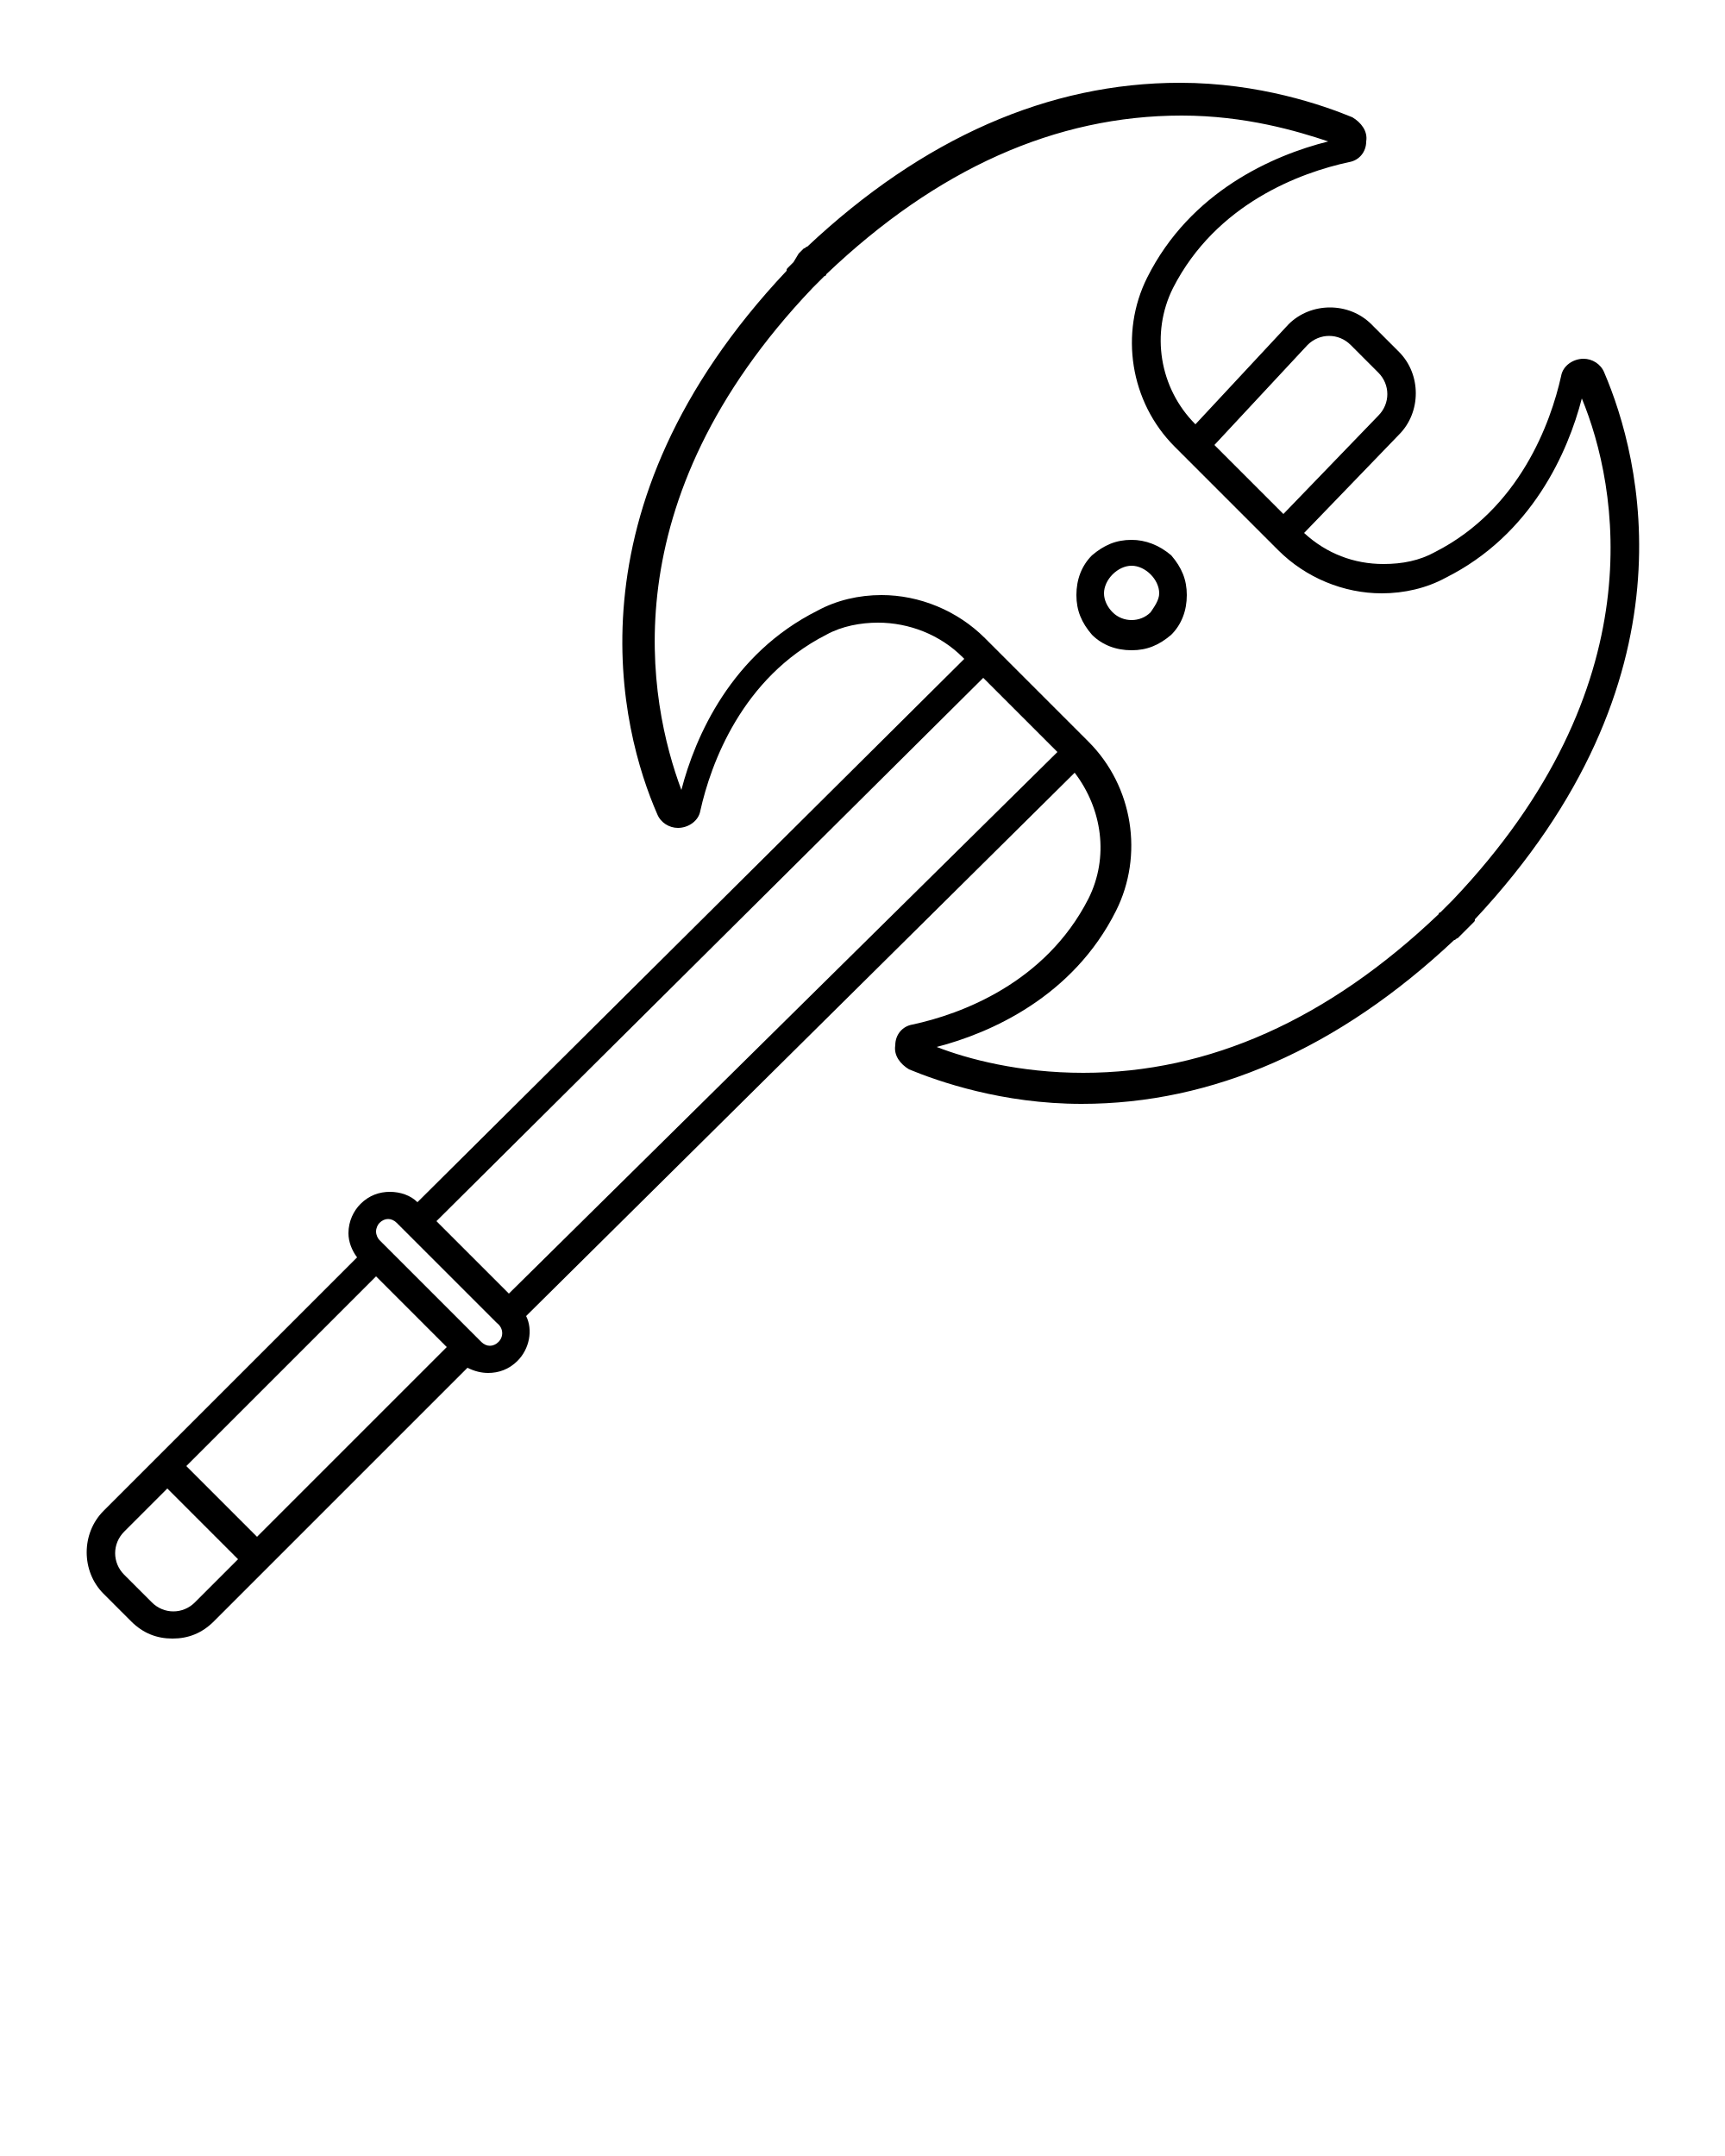
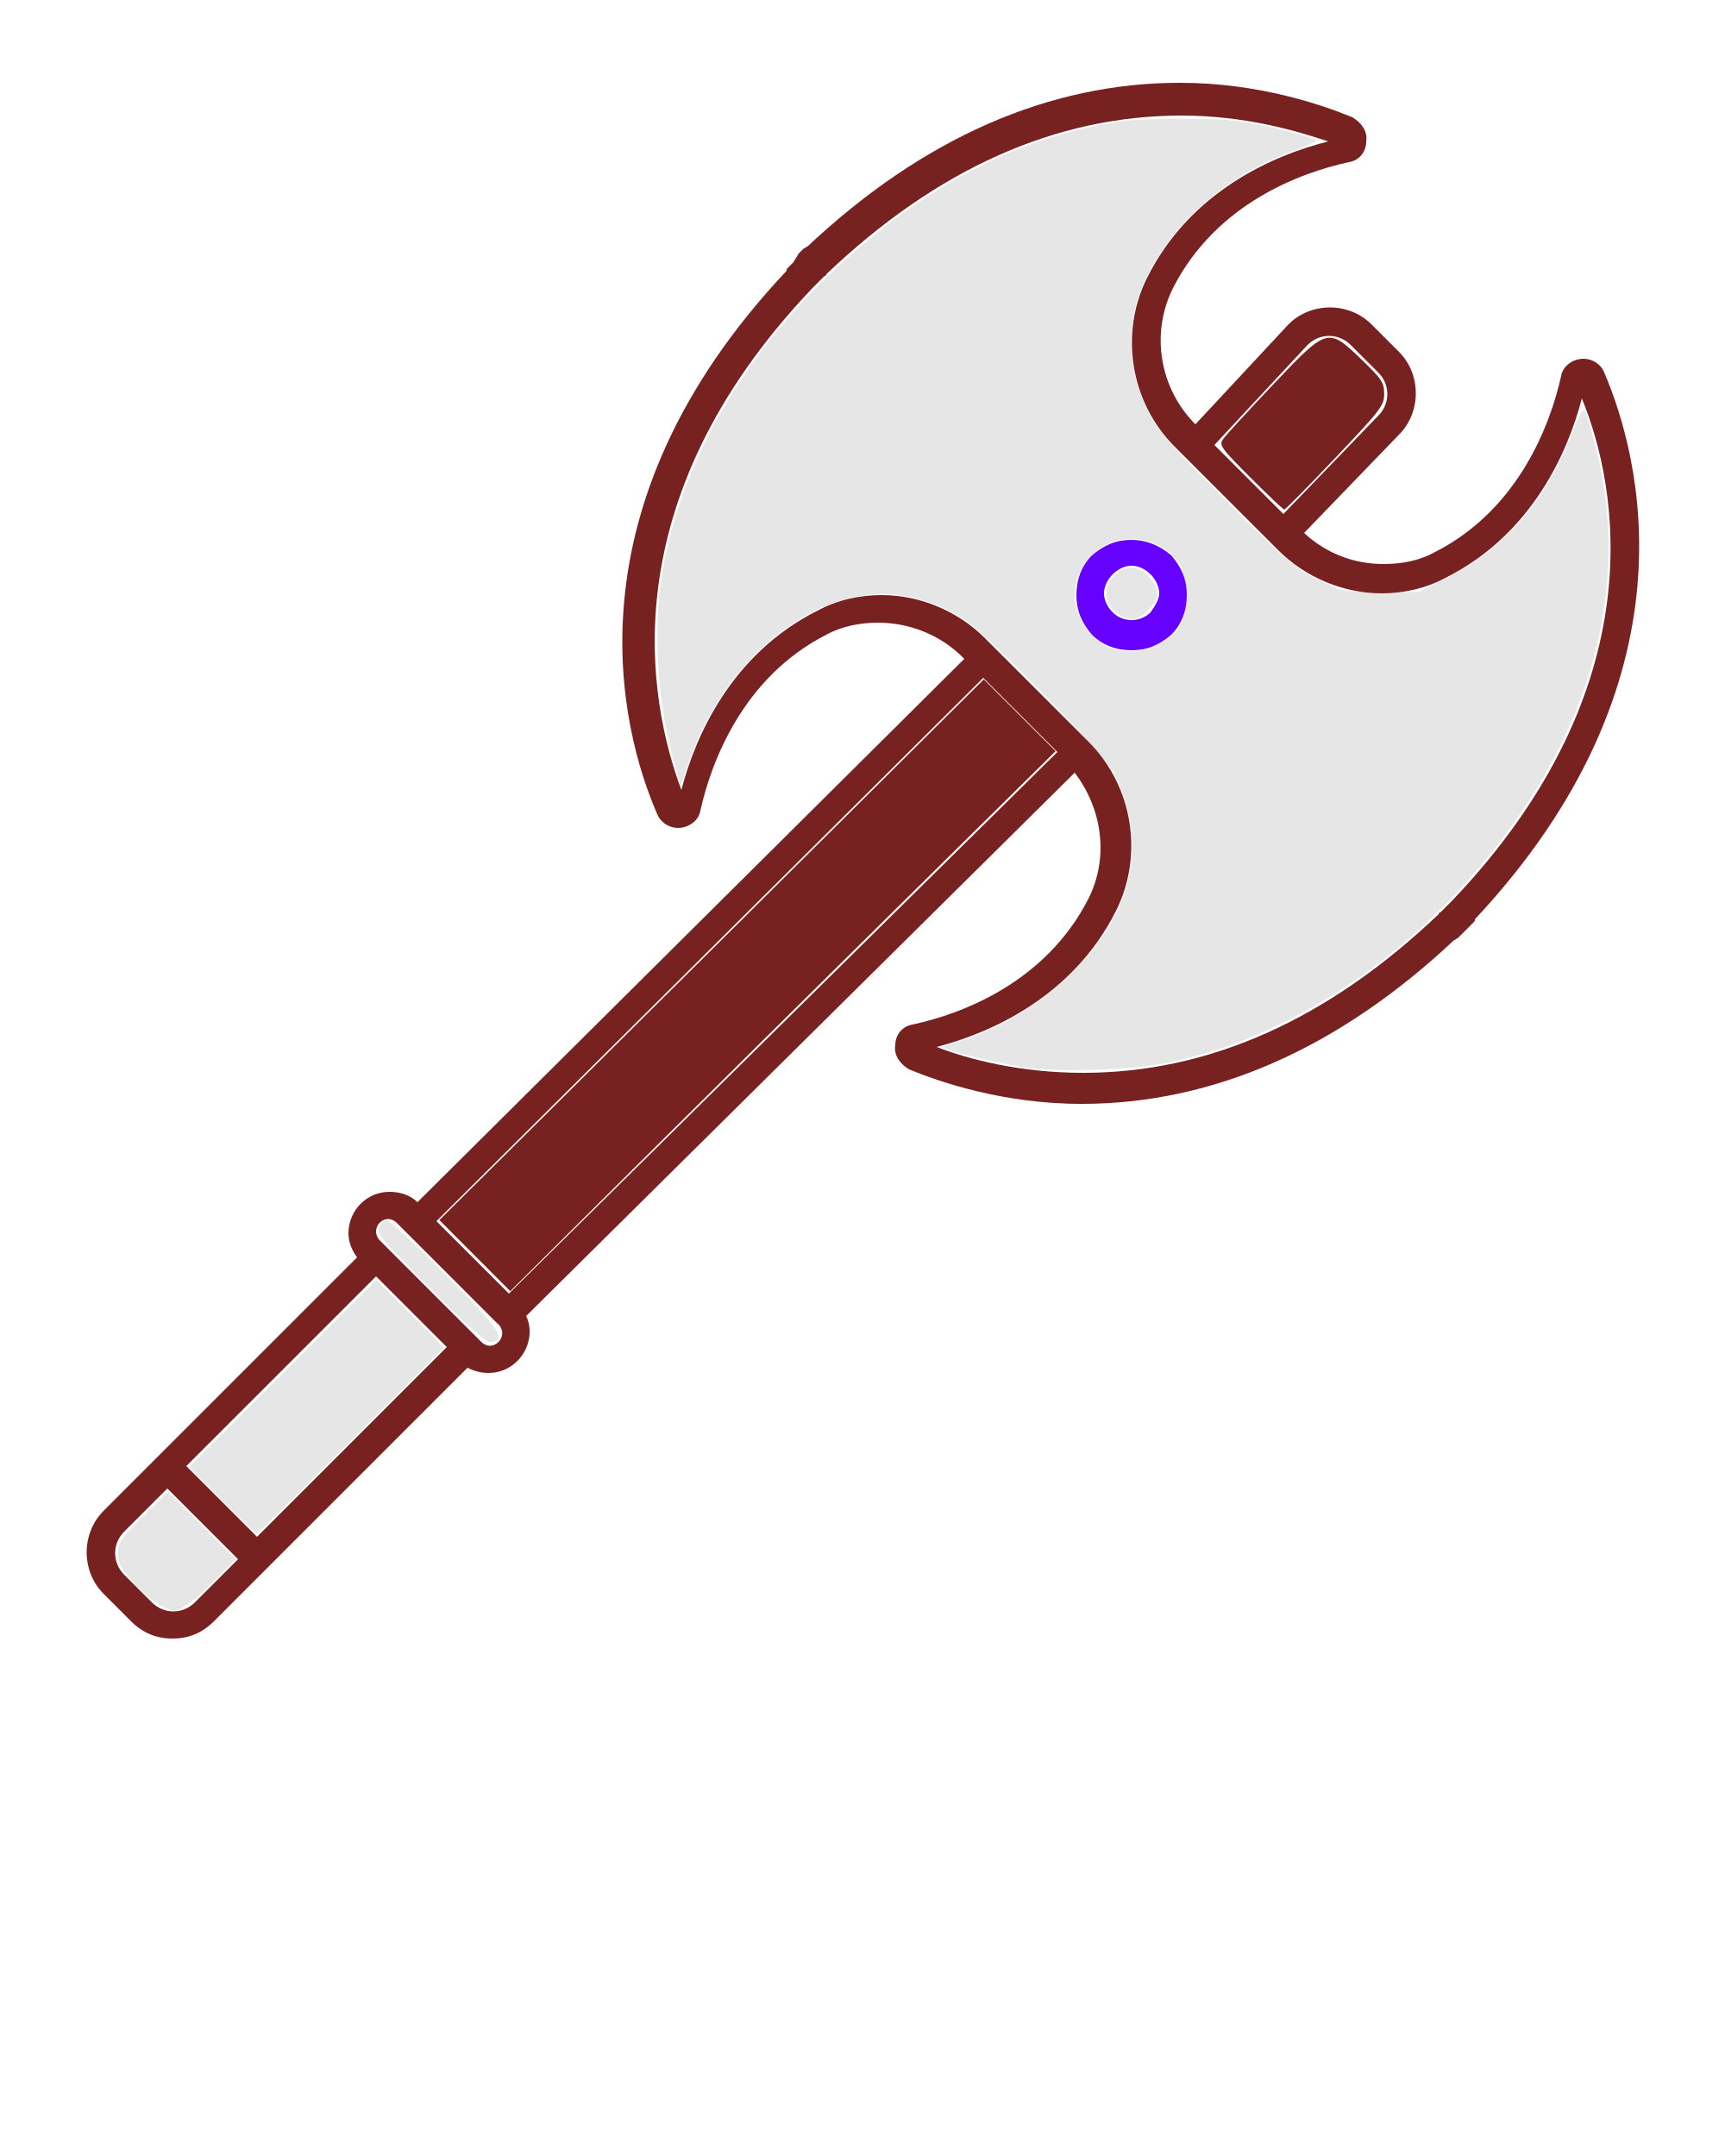
<svg xmlns="http://www.w3.org/2000/svg" version="1.1" x="0px" y="0px" viewBox="0 0 100 125" enable-background="new 0 0 100 100" xml:space="preserve" id="svg12">
  <defs id="defs16" />
-   <g id="g6">
-     <path d="M93,21.6c-0.2-0.5-0.7-0.8-1.2-0.8c-0.6,0-1.2,0.4-1.3,1c-0.6,2.7-2.4,7.7-7.3,10.2c-0.9,0.5-1.9,0.7-3,0.7   c-1.7,0-3.3-0.6-4.6-1.8l5.5-5.7c1.3-1.3,1.3-3.5,0-4.8l-1.6-1.6c-1.3-1.3-3.5-1.3-4.8,0l-5.4,5.8c-2.1-2.1-2.6-5.3-1.3-7.9   c2.5-4.9,7.4-6.7,10.2-7.3c0.6-0.1,1-0.6,1-1.2c0.1-0.6-0.3-1.1-0.8-1.4c-1.7-0.7-5.4-2-10-2c-7.6,0-14.9,3.2-21.6,9.5   c-0.1,0-0.1,0.1-0.2,0.1c-0.1,0.1-0.2,0.2-0.3,0.3L46,15.2c-0.1,0.1-0.2,0.2-0.3,0.3c-0.1,0.1-0.1,0.1-0.1,0.2   c-13,13.8-9.6,26.7-7.5,31.5c0.2,0.5,0.7,0.8,1.2,0.8c0.6,0,1.2-0.4,1.3-1c0.6-2.7,2.4-7.7,7.3-10.2c0.9-0.5,2-0.7,3-0.7   c1.8,0,3.6,0.7,4.9,2l0.1,0.1L24.2,69.7c-0.4-0.4-1-0.6-1.6-0.6c-0.6,0-1.2,0.2-1.7,0.7c-0.4,0.4-0.7,1-0.7,1.7   c0,0.5,0.2,1,0.5,1.4L9.1,84.5L6,87.6c-1.3,1.3-1.3,3.5,0,4.8L7.6,94c0.7,0.7,1.5,1,2.4,1c0.9,0,1.7-0.3,2.4-1l1.9-1.9c0,0,0,0,0,0   l1.1-1.1l11.7-11.7c0.4,0.2,0.8,0.3,1.2,0.3c0.6,0,1.2-0.2,1.7-0.7c0.7-0.7,0.9-1.8,0.5-2.6l31.8-31.5c1.6,2.1,2,4.9,0.8,7.3   c-2.5,4.9-7.4,6.7-10.2,7.3c-0.6,0.1-1,0.6-1,1.2c-0.1,0.6,0.3,1.1,0.8,1.4c1.7,0.7,5.4,2,10,2c7.6,0,14.9-3.2,21.6-9.5   c0.1,0,0.1-0.1,0.2-0.1c0.1-0.1,0.2-0.2,0.3-0.3l0.3-0.3c0.1-0.1,0.2-0.2,0.3-0.3c0.1-0.1,0.1-0.1,0.1-0.2   C98.5,39.4,95.1,26.5,93,21.6z M75.8,20c0.7-0.7,1.8-0.7,2.5,0l1.6,1.6c0.7,0.7,0.7,1.8,0,2.5l-5.5,5.7l-4-4L75.8,20z M61.3,43.6   L29.5,75l-4.2-4.2l31.7-31.5L61.3,43.6z M21.8,74l4.1,4.1l-11,11l-4.1-4.1L21.8,74z M11.3,92.9c-0.7,0.7-1.8,0.7-2.5,0l-1.6-1.6   c-0.7-0.7-0.7-1.8,0-2.5l2.5-2.5l4.1,4.1L11.3,92.9z M28.9,77.8c-0.3,0.3-0.7,0.3-1,0l-0.2-0.2l-5.3-5.3l-0.4-0.4   c-0.1-0.1-0.2-0.3-0.2-0.5c0-0.2,0.1-0.4,0.2-0.5c0.3-0.3,0.7-0.3,1,0l0.5,0.5c0,0,0,0,0,0s0,0,0,0l5.3,5.3   C29.2,77,29.2,77.5,28.9,77.8z M84.2,52.2c0,0-0.1,0.1-0.1,0.1c0,0-0.1,0.1-0.1,0.1c-0.1,0.1-0.1,0.1-0.2,0.2l-0.2,0.2   c0,0-0.1,0.1-0.1,0.1c-0.1,0-0.1,0.1-0.1,0.1c-6.4,6.1-13.3,9.2-20.6,9.2c-3.7,0-6.7-0.8-8.5-1.5c3.1-0.8,7.9-2.9,10.4-7.9   c1.6-3.2,1-7.2-1.6-9.8c0,0,0,0,0,0c0,0,0,0,0,0c0,0,0,0,0,0l-6-6c-1.6-1.6-3.8-2.5-6-2.5c-1.3,0-2.6,0.3-3.7,0.9   c-5,2.5-7.1,7.3-7.9,10.4c-1.9-5.1-4.2-16.7,7.6-29.1c0,0,0.1-0.1,0.1-0.1c0,0,0.1-0.1,0.1-0.1l0.2-0.2c0.1-0.1,0.1-0.1,0.2-0.2   c0,0,0.1-0.1,0.1-0.1c0.1,0,0.1-0.1,0.1-0.1c6.4-6.1,13.3-9.2,20.6-9.2c3.7,0,6.7,0.9,8.5,1.5C73.8,9,69,11.1,66.5,16.1   c-1.6,3.2-1,7.2,1.6,9.8l6,6c1.6,1.6,3.8,2.5,6,2.5c1.3,0,2.6-0.3,3.7-0.9c5-2.5,7.1-7.3,7.9-10.4C93.8,28.2,96,39.8,84.2,52.2z" id="path2" />
-     <path d="M65.6,31.3c-0.9,0-1.6,0.3-2.3,0.9c-0.6,0.6-0.9,1.4-0.9,2.3c0,0.9,0.3,1.6,0.9,2.3c0.6,0.6,1.4,0.9,2.3,0.9   c0.9,0,1.6-0.3,2.3-0.9c0.6-0.6,0.9-1.4,0.9-2.3c0-0.9-0.3-1.6-0.9-2.3C67.2,31.6,66.4,31.3,65.6,31.3z M66.7,35.5   c-0.6,0.6-1.6,0.6-2.2,0c-0.3-0.3-0.5-0.7-0.5-1.1s0.2-0.8,0.5-1.1c0.3-0.3,0.7-0.5,1.1-0.5c0.4,0,0.8,0.2,1.1,0.5   c0.3,0.3,0.5,0.7,0.5,1.1S66.9,35.2,66.7,35.5z" id="path4" />
+   <g id="g839">
+     <path id="path814" d="m 59.66,61.929 c -1.178,-0.148 -4.846,-1.011 -5.015,-1.18 -0.03,-0.03 0.429,-0.207 1.02,-0.392 3.806,-1.195 7.34,-4.07 8.987,-7.311 1.341,-2.639 1.31,-5.457 -0.092,-8.242 -0.557,-1.106 -7.306,-8.024 -8.704,-8.921 -1.298,-0.833 -2.691,-1.307 -4.172,-1.419 -4.686,-0.355 -9.79,3.901 -11.801,9.84 l -0.423,1.249 -0.303,-1.034 c -1.026,-3.504 -1.33,-7.927 -0.775,-11.257 1.172,-7.028 5.334,-13.808 11.803,-19.229 4.565,-3.826 9.46,-6.164 14.573,-6.962 1.654,-0.258 5.716,-0.258 7.361,-4.139e-4 1.568,0.246 4.189,0.932 4.188,1.097 -1.88e-4,0.066 -0.657,0.352 -1.46,0.635 -3.028,1.069 -5.955,3.334 -7.566,5.854 -1.032,1.614 -1.417,2.58 -1.627,4.08 -0.236,1.688 0.046,3.35 0.849,5 0.61,1.255 1.094,1.816 4.541,5.263 3.509,3.509 3.993,3.924 5.347,4.588 1.471,0.721 1.515,0.73 3.666,0.73 h 2.177 l 1.578,-0.787 c 3.384,-1.687 5.826,-4.5 7.329,-8.444 0.393,-1.032 0.641,-1.466 0.737,-1.293 0.08,0.143 0.351,1.052 0.603,2.021 2.21,8.512 -0.406,17.429 -7.412,25.261 -4.956,5.54 -11.312,9.366 -17.577,10.58 -1.913,0.371 -5.938,0.512 -7.833,0.274 z m 7.468,-24.569 c 1.269,-0.649 1.596,-1.226 1.596,-2.823 0,-1.608 -0.447,-2.399 -1.667,-2.953 -3.306,-1.502 -6.24,2.319 -3.909,5.09 0.97,1.153 2.537,1.423 3.98,0.686 z" style="fill:#e6e6e6;fill-opacity:1;stroke:none;stroke-width:0.187;stroke-opacity:1" />
+     <path style="fill:#782121" d="m 93,21.6 c -0.2,-0.5 -0.7,-0.8 -1.2,-0.8 -0.6,0 -1.2,0.4 -1.3,1 -0.6,2.7 -2.4,7.7 -7.3,10.2 -0.9,0.5 -1.9,0.7 -3,0.7 -1.7,0 -3.3,-0.6 -4.6,-1.8 l 5.5,-5.7 c 1.3,-1.3 1.3,-3.5 0,-4.8 l -1.6,-1.6 c -1.3,-1.3 -3.5,-1.3 -4.8,0 l -5.4,5.8 C 67.2,22.5 66.7,19.3 68,16.7 70.5,11.8 75.4,10 78.2,9.4 c 0.6,-0.1 1,-0.6 1,-1.2 0.1,-0.6 -0.3,-1.1 -0.8,-1.4 -1.7,-0.7 -5.4,-2 -10,-2 -7.6,0 -14.9,3.2 -21.6,9.5 -0.1,0 -0.1,0.1 -0.2,0.1 -0.1,0.1 -0.2,0.2 -0.3,0.3 L 46,15.2 c -0.1,0.1 -0.2,0.2 -0.3,0.3 -0.1,0.1 -0.1,0.1 -0.1,0.2 -13,13.8 -9.6,26.7 -7.5,31.5 0.2,0.5 0.7,0.8 1.2,0.8 0.6,0 1.2,-0.4 1.3,-1 0.6,-2.7 2.4,-7.7 7.3,-10.2 0.9,-0.5 2,-0.7 3,-0.7 1.8,0 3.6,0.7 4.9,2 l 0.1,0.1 -31.7,31.5 c -0.4,-0.4 -1,-0.6 -1.6,-0.6 -0.6,0 -1.2,0.2 -1.7,0.7 -0.4,0.4 -0.7,1 -0.7,1.7 0,0.5 0.2,1 0.5,1.4 L 9.1,84.5 6,87.6 c -1.3,1.3 -1.3,3.5 0,4.8 L 7.6,94 c 0.7,0.7 1.5,1 2.4,1 0.9,0 1.7,-0.3 2.4,-1 l 1.9,-1.9 c 0,0 0,0 0,0 L 15.4,91 27.1,79.3 c 0.4,0.2 0.8,0.3 1.2,0.3 0.6,0 1.2,-0.2 1.7,-0.7 0.7,-0.7 0.9,-1.8 0.5,-2.6 L 62.3,44.8 c 1.6,2.1 2,4.9 0.8,7.3 -2.5,4.9 -7.4,6.7 -10.2,7.3 -0.6,0.1 -1,0.6 -1,1.2 -0.1,0.6 0.3,1.1 0.8,1.4 1.7,0.7 5.4,2 10,2 7.6,0 14.9,-3.2 21.6,-9.5 0.1,0 0.1,-0.1 0.2,-0.1 0.1,-0.1 0.2,-0.2 0.3,-0.3 l 0.3,-0.3 c 0.1,-0.1 0.2,-0.2 0.3,-0.3 0.1,-0.1 0.1,-0.1 0.1,-0.2 13,-13.9 9.6,-26.8 7.5,-31.7 z M 75.8,20 c 0.7,-0.7 1.8,-0.7 2.5,0 l 1.6,1.6 c 0.7,0.7 0.7,1.8 0,2.5 l -5.5,5.7 -4,-4 z M 61.3,43.6 29.5,75 25.3,70.8 57,39.3 Z M 21.8,74 l 4.1,4.1 -11,11 L 10.8,85 Z M 11.3,92.9 c -0.7,0.7 -1.8,0.7 -2.5,0 L 7.2,91.3 c -0.7,-0.7 -0.7,-1.8 0,-2.5 l 2.5,-2.5 4.1,4.1 z M 28.9,77.8 c -0.3,0.3 -0.7,0.3 -1,0 L 27.7,77.6 22.4,72.3 22,71.9 c -0.1,-0.1 -0.2,-0.3 -0.2,-0.5 0,-0.2 0.1,-0.4 0.2,-0.5 0.3,-0.3 0.7,-0.3 1,0 l 0.5,0.5 c 0,0 0,0 0,0 0,0 0,0 0,0 l 5.3,5.3 c 0.4,0.3 0.4,0.8 0.1,1.1 z M 84.2,52.2 c 0,0 -0.1,0.1 -0.1,0.1 0,0 -0.1,0.1 -0.1,0.1 -0.1,0.1 -0.1,0.1 -0.2,0.2 l -0.2,0.2 c 0,0 -0.1,0.1 -0.1,0.1 -0.1,0 -0.1,0.1 -0.1,0.1 -6.4,6.1 -13.3,9.2 -20.6,9.2 -3.7,0 -6.7,-0.8 -8.5,-1.5 3.1,-0.8 7.9,-2.9 10.4,-7.9 1.6,-3.2 1,-7.2 -1.6,-9.8 0,0 0,0 0,0 0,0 0,0 0,0 0,0 0,0 0,0 l -6,-6 c -1.6,-1.6 -3.8,-2.5 -6,-2.5 -1.3,0 -2.6,0.3 -3.7,0.9 -5,2.5 -7.1,7.3 -7.9,10.4 -1.9,-5.1 -4.2,-16.7 7.6,-29.1 0,0 0.1,-0.1 0.1,-0.1 0,0 0.1,-0.1 0.1,-0.1 l 0.2,-0.2 c 0.1,-0.1 0.1,-0.1 0.2,-0.2 0,0 0.1,-0.1 0.1,-0.1 0.1,0 0.1,-0.1 0.1,-0.1 6.4,-6.1 13.3,-9.2 20.6,-9.2 3.7,0 6.7,0.9 8.5,1.5 -3.2,0.8 -8,2.9 -10.5,7.9 -1.6,3.2 -1,7.2 1.6,9.8 l 6,6 c 1.6,1.6 3.8,2.5 6,2.5 1.3,0 2.6,-0.3 3.7,-0.9 5,-2.5 7.1,-7.3 7.9,-10.4 2.1,5.1 4.3,16.7 -7.5,29.1 z" id="path2" />
+     <path style="fill:#6600ff" d="m 65.6,31.3 c -0.9,0 -1.6,0.3 -2.3,0.9 -0.6,0.6 -0.9,1.4 -0.9,2.3 0,0.9 0.3,1.6 0.9,2.3 0.6,0.6 1.4,0.9 2.3,0.9 0.9,0 1.6,-0.3 2.3,-0.9 0.6,-0.6 0.9,-1.4 0.9,-2.3 0,-0.9 -0.3,-1.6 -0.9,-2.3 -0.7,-0.6 -1.5,-0.9 -2.3,-0.9 z m 1.1,4.2 c -0.6,0.6 -1.6,0.6 -2.2,0 -0.3,-0.3 -0.5,-0.7 -0.5,-1.1 0,-0.4 0.2,-0.8 0.5,-1.1 0.3,-0.3 0.7,-0.5 1.1,-0.5 0.4,0 0.8,0.2 1.1,0.5 0.3,0.3 0.5,0.7 0.5,1.1 0,0.4 -0.3,0.8 -0.5,1.1 z" id="path4" />
+     <path id="path818" d="m 64.978,35.692 c -0.956,-0.523 -1.129,-1.574 -0.383,-2.32 0.655,-0.655 1.44,-0.61 2.052,0.117 0.627,0.745 0.612,1.198 -0.063,1.873 -0.58,0.58 -0.995,0.665 -1.606,0.331 z" style="fill:#e6e6e6;fill-opacity:1;stroke:none;stroke-width:0.187;stroke-opacity:1" />
+     <path id="path820" d="m 24.934,74.697 c -2.858,-2.876 -3.133,-3.209 -2.943,-3.565 0.116,-0.216 0.313,-0.393 0.44,-0.393 0.126,0 1.649,1.421 3.383,3.157 3.171,3.175 3.582,3.784 2.645,3.919 -0.269,0.039 -1.256,-0.834 -3.526,-3.119 z" style="fill:#e6e6e6;fill-opacity:1;stroke:none;stroke-width:0.187;stroke-opacity:1" />
+     <path id="path822" d="m 12.87,86.982 -1.915,-1.922 5.429,-5.426 5.429,-5.426 1.968,1.962 1.968,1.962 -5.384,5.386 c -2.961,2.962 -5.428,5.386 -5.482,5.386 -0.054,0 -0.96,-0.865 -2.013,-1.922 z" style="fill:#e6e6e6;fill-opacity:1;stroke:none;stroke-width:0.187;stroke-opacity:1" />
+     <path id="path824" d="M 9.309,93.088 C 8.972,92.921 8.277,92.327 7.765,91.766 6.999,90.929 6.833,90.623 6.833,90.055 c 0,-0.614 0.164,-0.854 1.455,-2.138 l 1.455,-1.446 1.958,1.965 1.958,1.965 -1.213,1.232 c -1.104,1.122 -1.981,1.773 -2.374,1.762 -0.082,-0.002 -0.426,-0.14 -0.763,-0.307 z" style="fill:#e6e6e6;fill-opacity:1;stroke:none;stroke-width:0.187;stroke-opacity:1" />
+     <path id="path826" d="m 27.524,72.798 -2.055,-2.061 3.931,-3.898 c 2.162,-2.144 9.263,-9.198 15.781,-15.675 l 11.851,-11.776 2.081,2.081 2.081,2.081 -8.876,8.764 C 47.437,57.133 40.323,64.178 36.511,67.968 l -6.932,6.891 z" style="fill:#782121;fill-opacity:1;stroke:none;stroke-width:0.187;stroke-opacity:1" />
+     <path id="path828" d="m 72.488,27.688 c -1.736,-1.742 -1.83,-1.876 -1.577,-2.239 0.148,-0.212 1.431,-1.611 2.851,-3.109 3.199,-3.376 3.213,-3.38 5.186,-1.476 1.16,1.12 1.293,1.322 1.293,1.971 0,0.676 -0.186,0.919 -2.836,3.715 -1.56,1.645 -2.889,2.992 -2.953,2.992 -0.064,0 -0.947,-0.834 -1.963,-1.853 z" style="fill:#782121;fill-opacity:1;stroke:none;stroke-width:0.187;stroke-opacity:1" />
  </g>
</svg>
